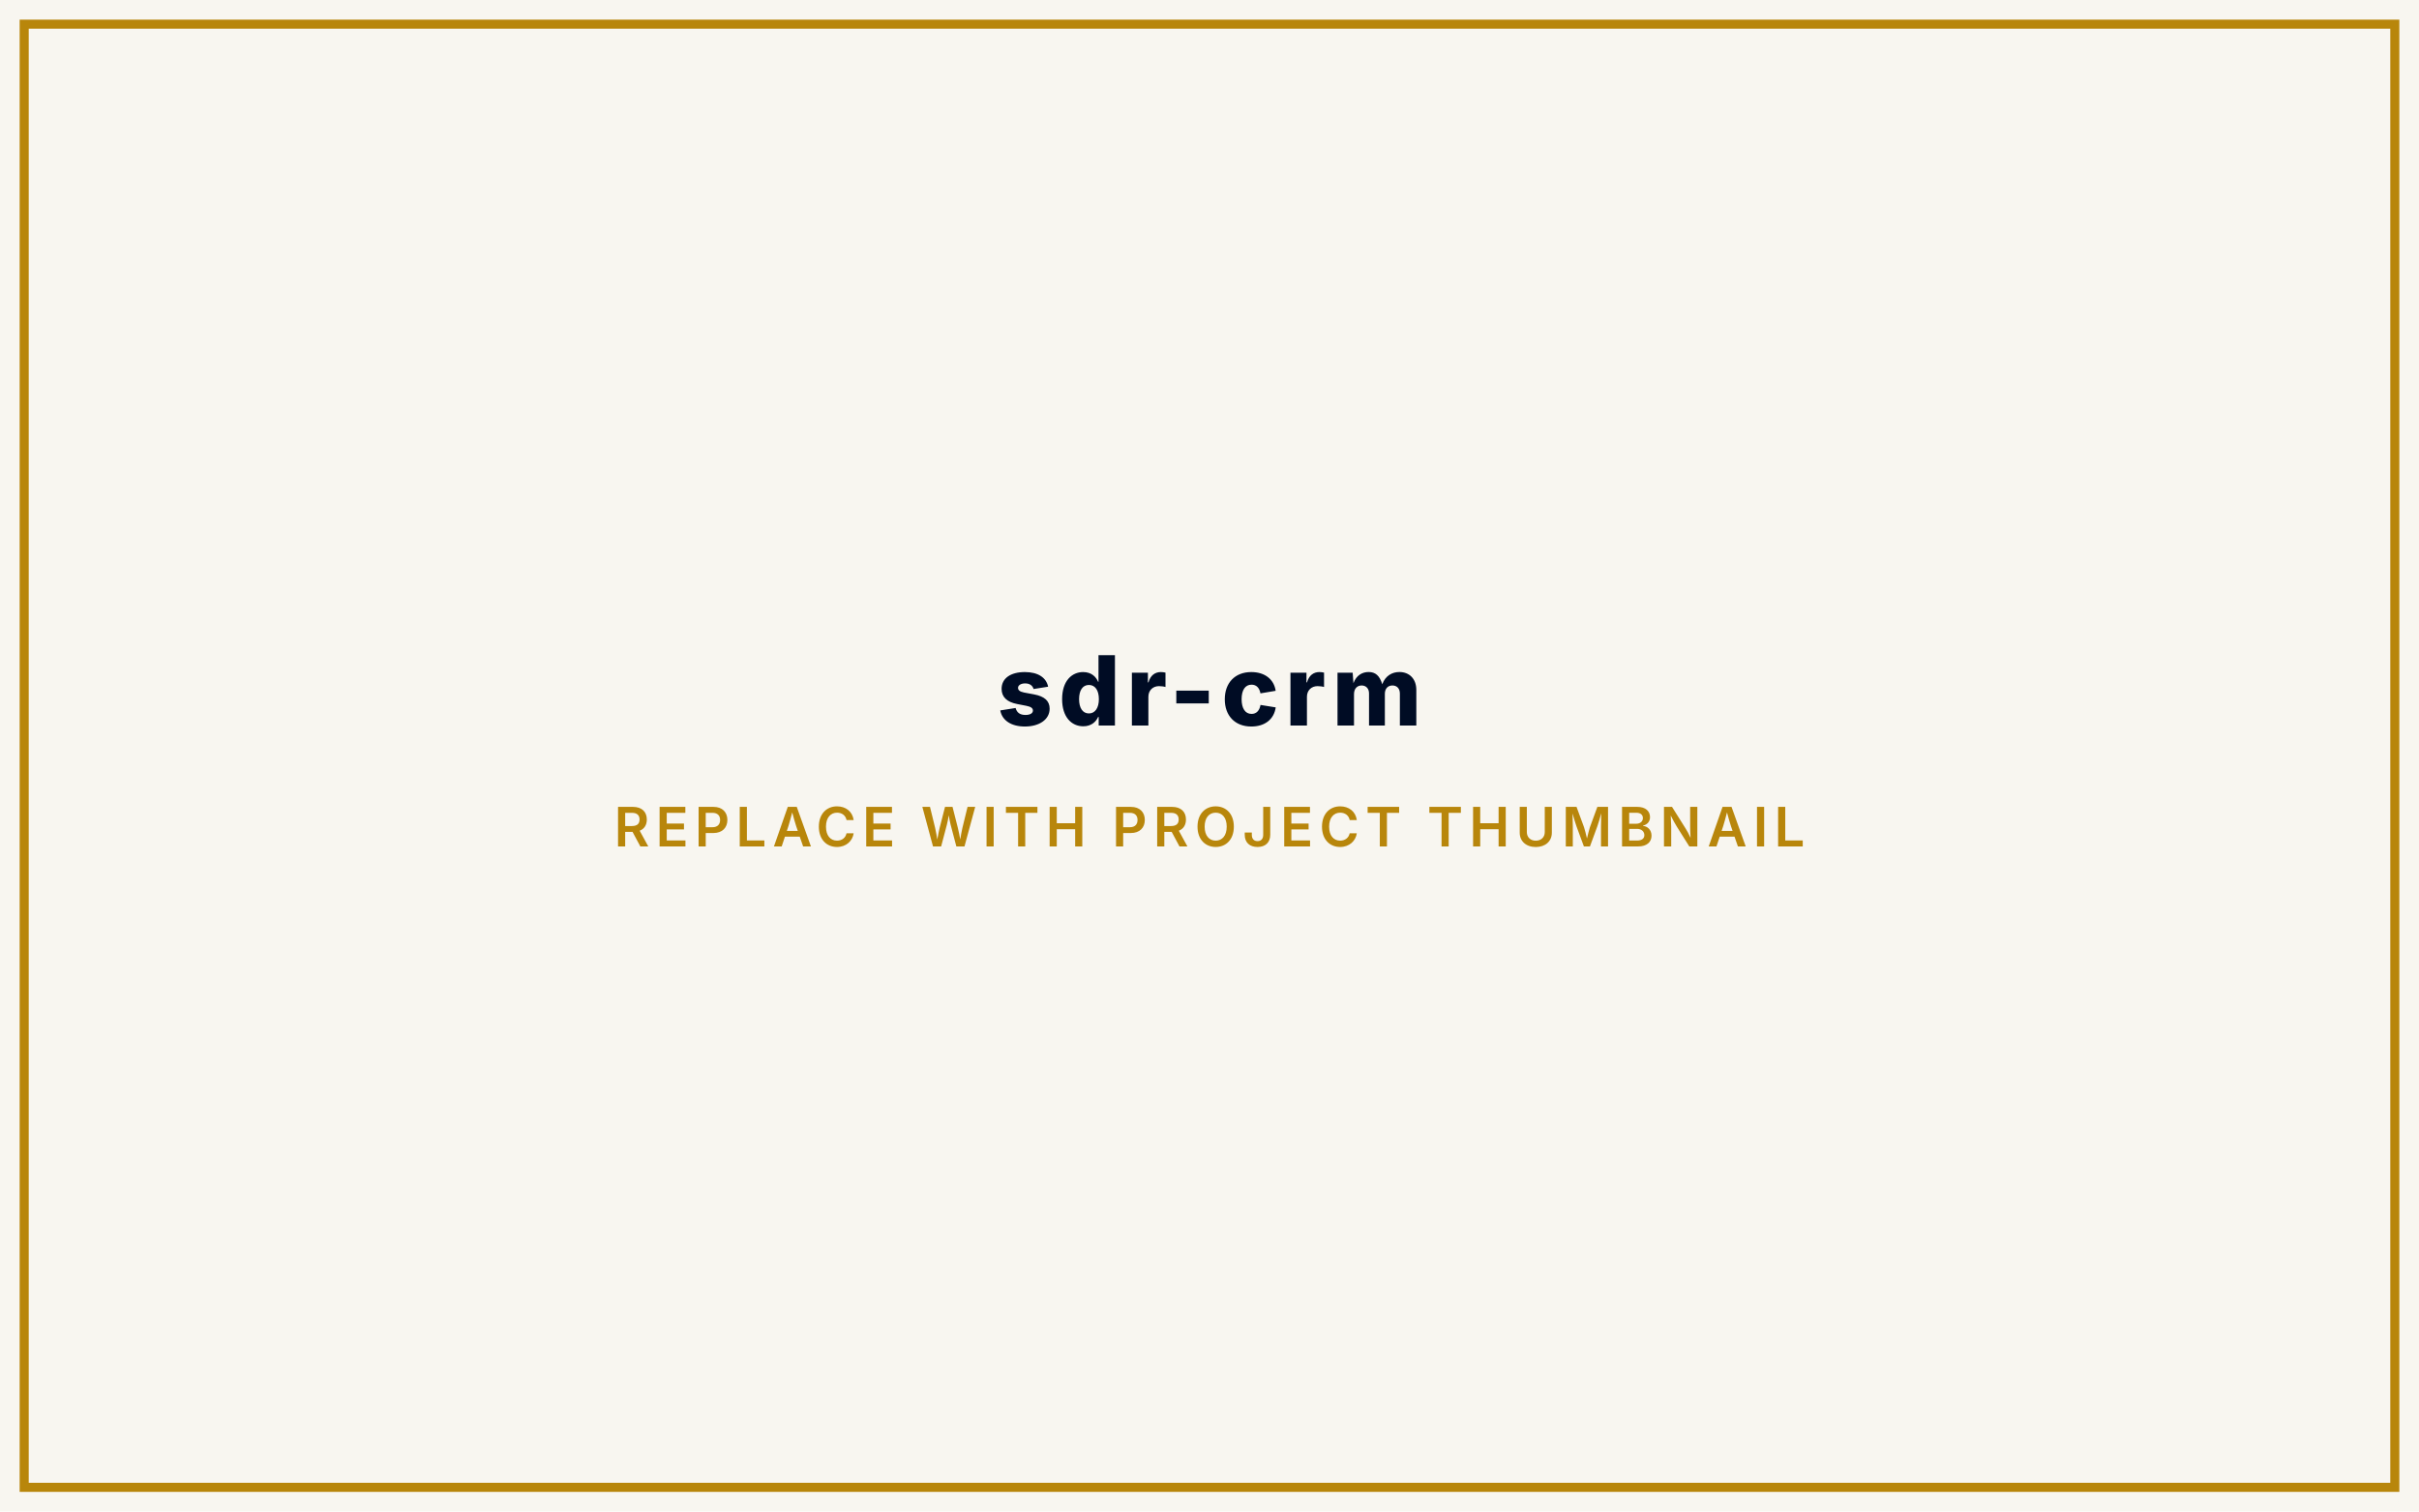
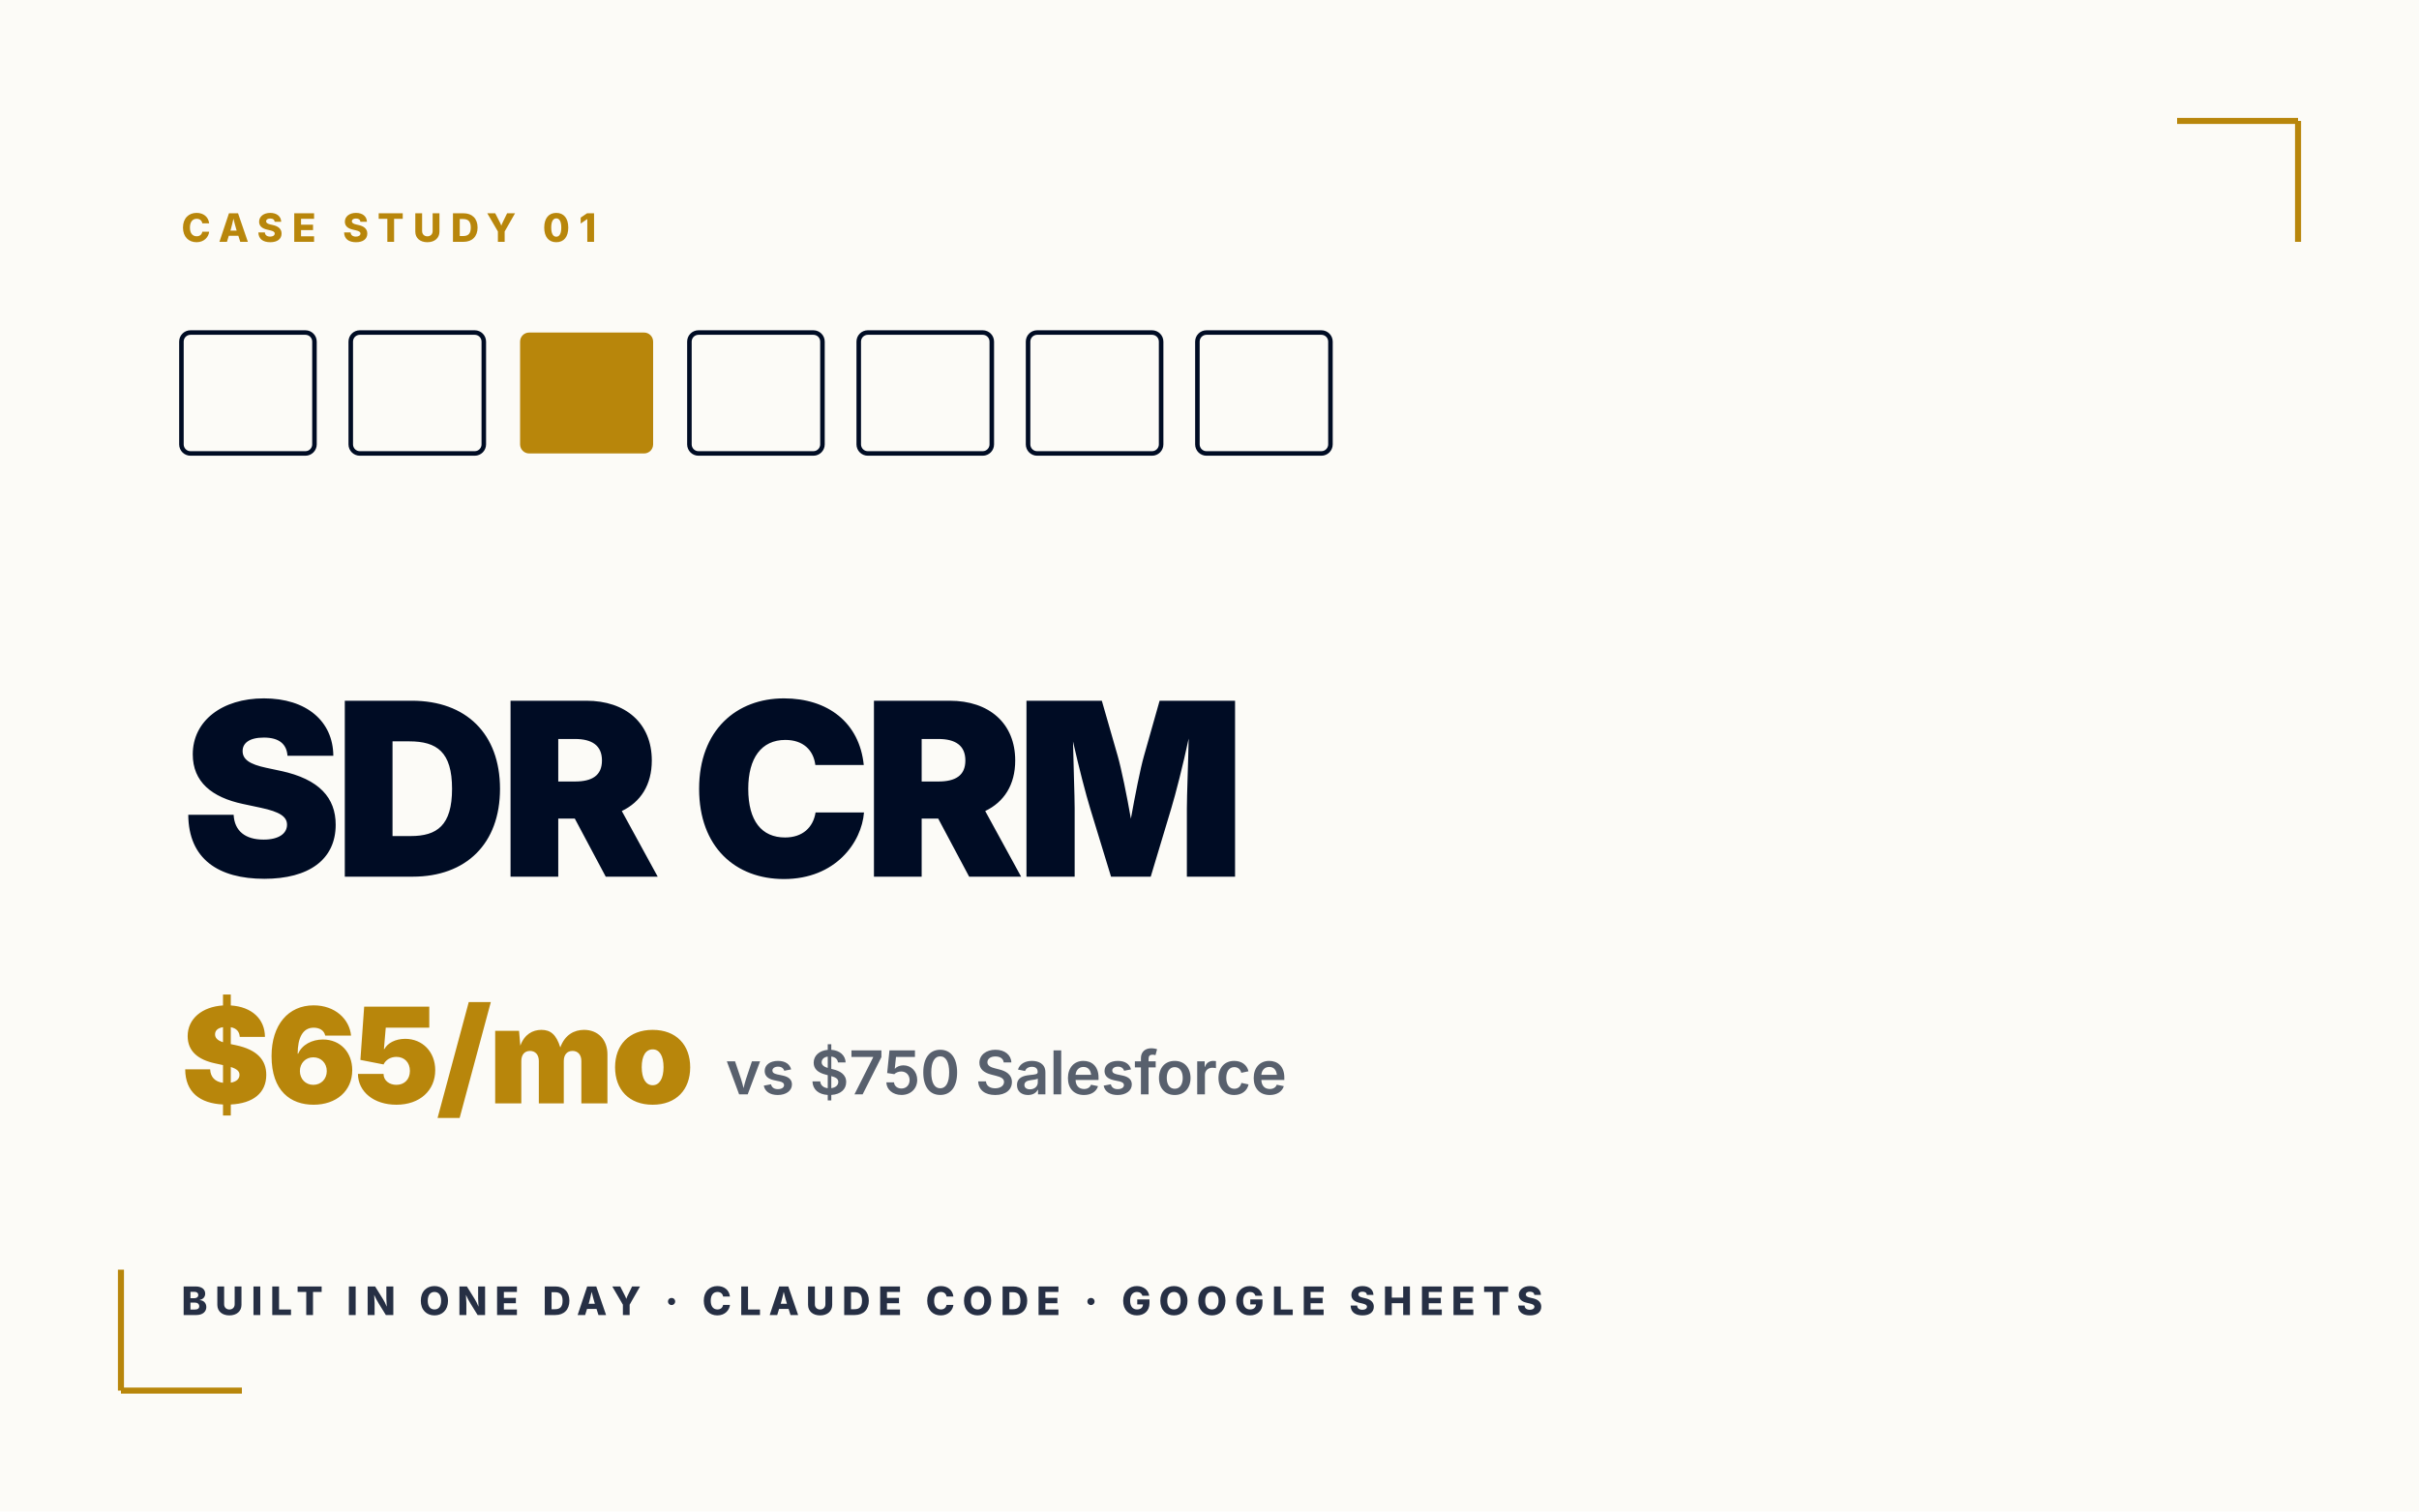
- <svg xmlns="http://www.w3.org/2000/svg" viewBox="0 0 800 500" width="800" height="500">
-   <rect width="800" height="500" fill="#F8F6F0" />
-   <rect x="8" y="8" width="784" height="484" fill="none" stroke="#B8860B" stroke-width="3" />
-   <text x="400" y="240" font-family="Inter, sans-serif" font-weight="800" font-size="32" fill="#000C24" text-anchor="middle" letter-spacing="2">sdr-crm</text>
-   <text x="400" y="280" font-family="Inter, sans-serif" font-weight="600" font-size="18" fill="#B8860B" text-anchor="middle" letter-spacing="2">REPLACE WITH PROJECT THUMBNAIL</text>
+ <svg xmlns="http://www.w3.org/2000/svg" viewBox="0 0 800 500" role="img" aria-label="SDR CRM project thumbnail">
+   <rect width="800" height="500" fill="#FCFBF7" />
+   <path d="M760,40 L760,80 M760,40 L720,40" stroke="#B8860B" stroke-width="2" fill="none" />
+   <path d="M40,460 L40,420 M40,460 L80,460" stroke="#B8860B" stroke-width="2" fill="none" />
+   <text x="60" y="80" font-family="Inter, system-ui, -apple-system, 'Segoe UI', sans-serif" font-size="13" font-weight="800" fill="#B8860B" letter-spacing="3">CASE STUDY 01</text>
+   <g transform="translate(60, 110)">
+     <rect x="0" y="0" width="44" height="40" fill="none" stroke="#000C24" stroke-width="1.5" rx="3" />
+     <rect x="56" y="0" width="44" height="40" fill="none" stroke="#000C24" stroke-width="1.5" rx="3" />
+     <rect x="112" y="0" width="44" height="40" fill="#B8860B" rx="3" />
+     <rect x="168" y="0" width="44" height="40" fill="none" stroke="#000C24" stroke-width="1.5" rx="3" />
+     <rect x="224" y="0" width="44" height="40" fill="none" stroke="#000C24" stroke-width="1.5" rx="3" />
+     <rect x="280" y="0" width="44" height="40" fill="none" stroke="#000C24" stroke-width="1.5" rx="3" />
+     <rect x="336" y="0" width="44" height="40" fill="none" stroke="#000C24" stroke-width="1.5" rx="3" />
+   </g>
+   <text x="60" y="290" font-family="Inter, system-ui, -apple-system, 'Segoe UI', sans-serif" font-size="80" font-weight="900" fill="#000C24" letter-spacing="-3">SDR CRM</text>
+   <text x="60" y="365" font-family="Inter, system-ui, -apple-system, 'Segoe UI', sans-serif" font-size="44" font-weight="900" fill="#B8860B" letter-spacing="-1">$65/mo</text>
+   <text x="240" y="362" font-family="Inter, system-ui, -apple-system, 'Segoe UI', sans-serif" font-size="20" font-weight="600" fill="#000C24" opacity="0.65">vs $750 Salesforce</text>
+   <text x="60" y="435" font-family="Inter, system-ui, -apple-system, 'Segoe UI', sans-serif" font-size="13" font-weight="800" fill="#000C24" letter-spacing="2.5" opacity="0.85">BUILT IN ONE DAY · CLAUDE CODE · GOOGLE SHEETS</text>
</svg>
